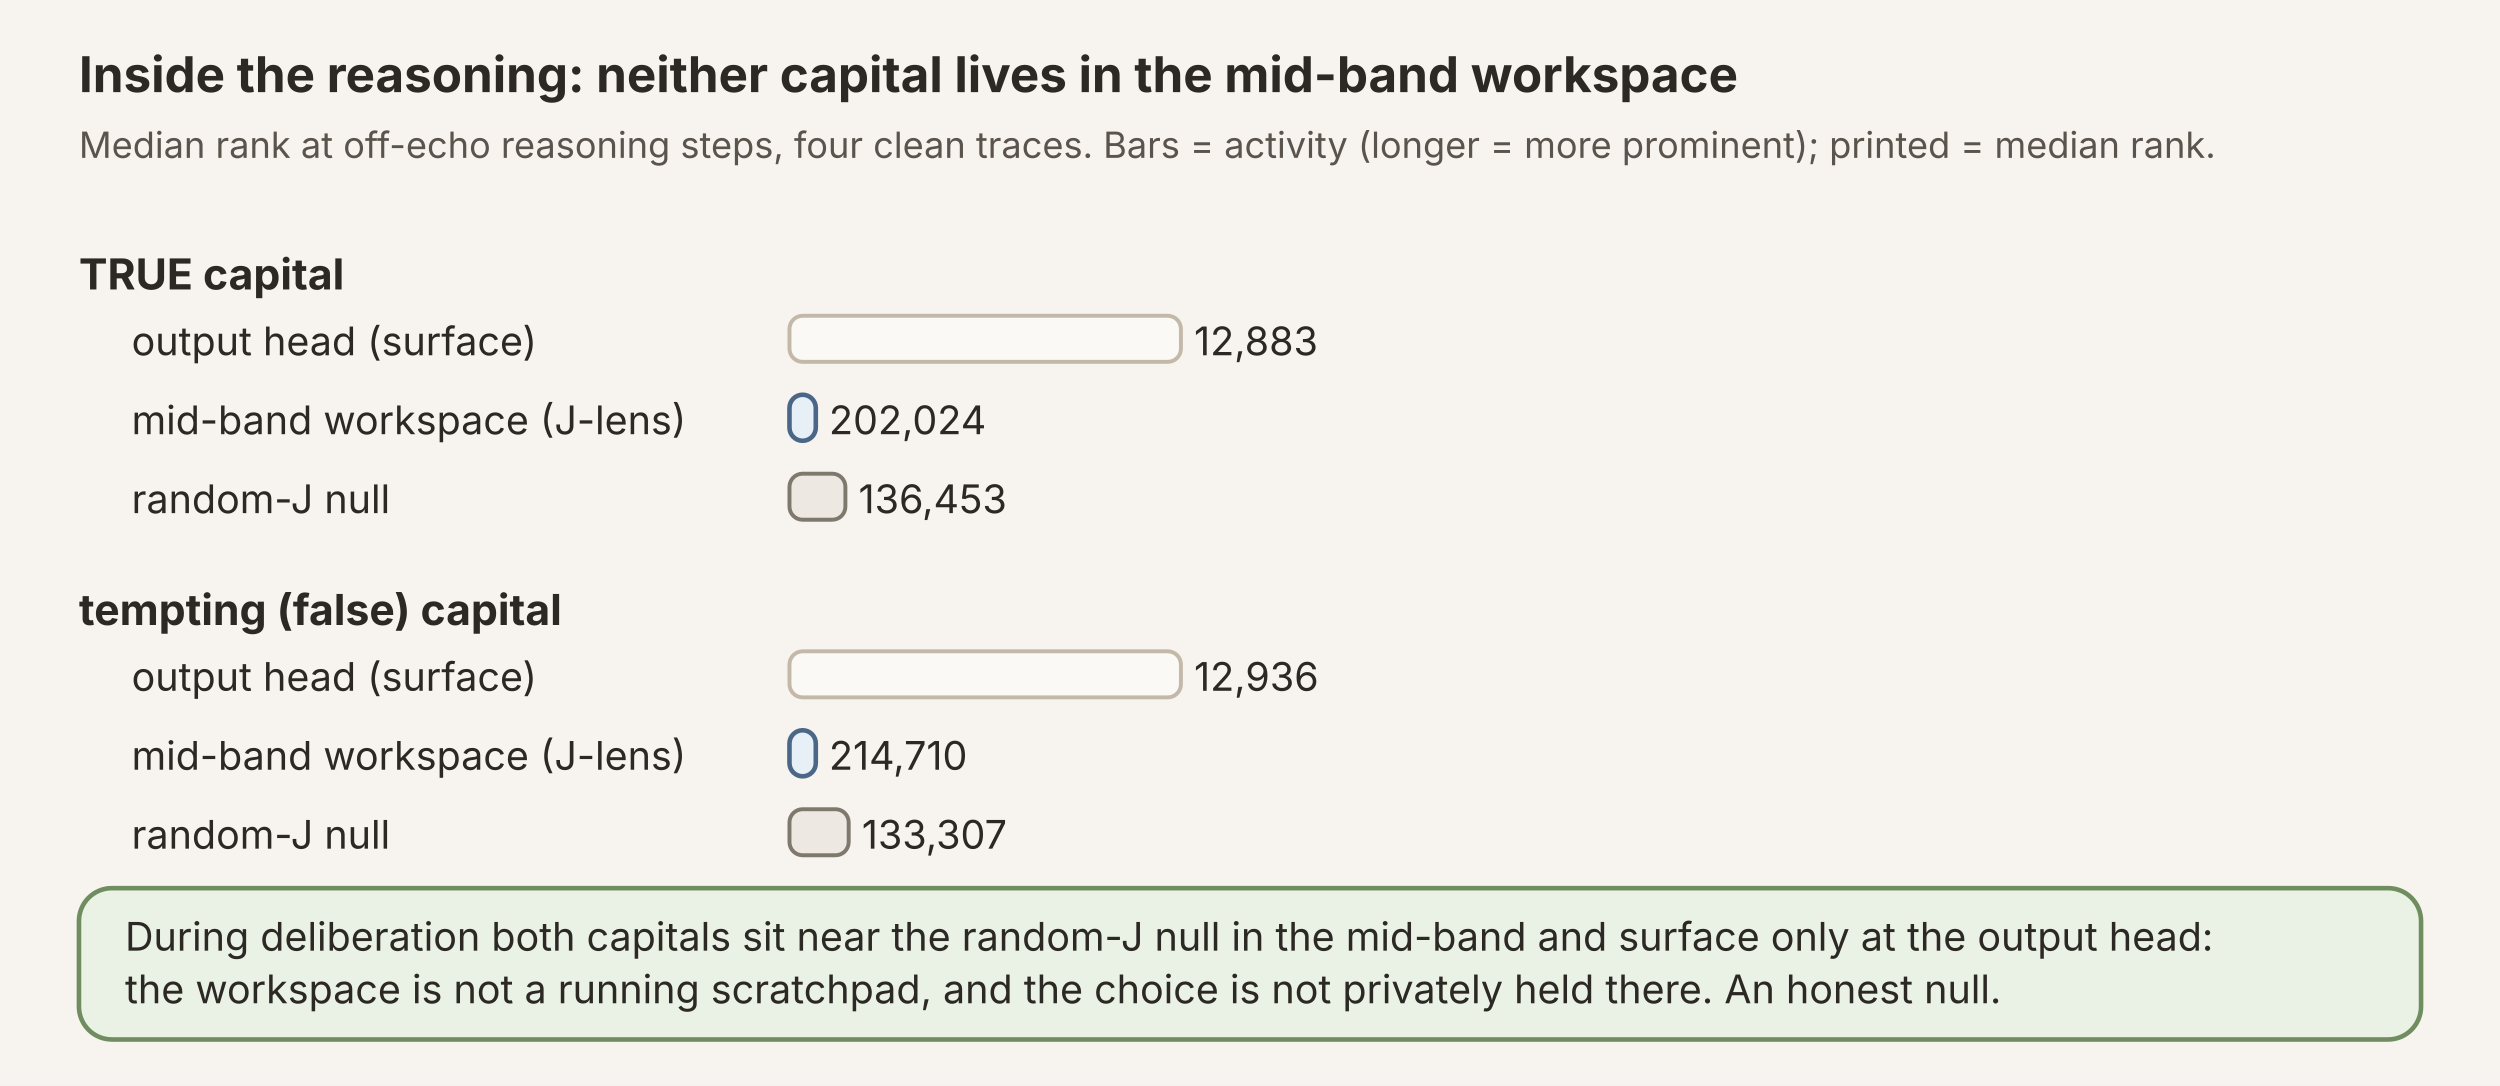
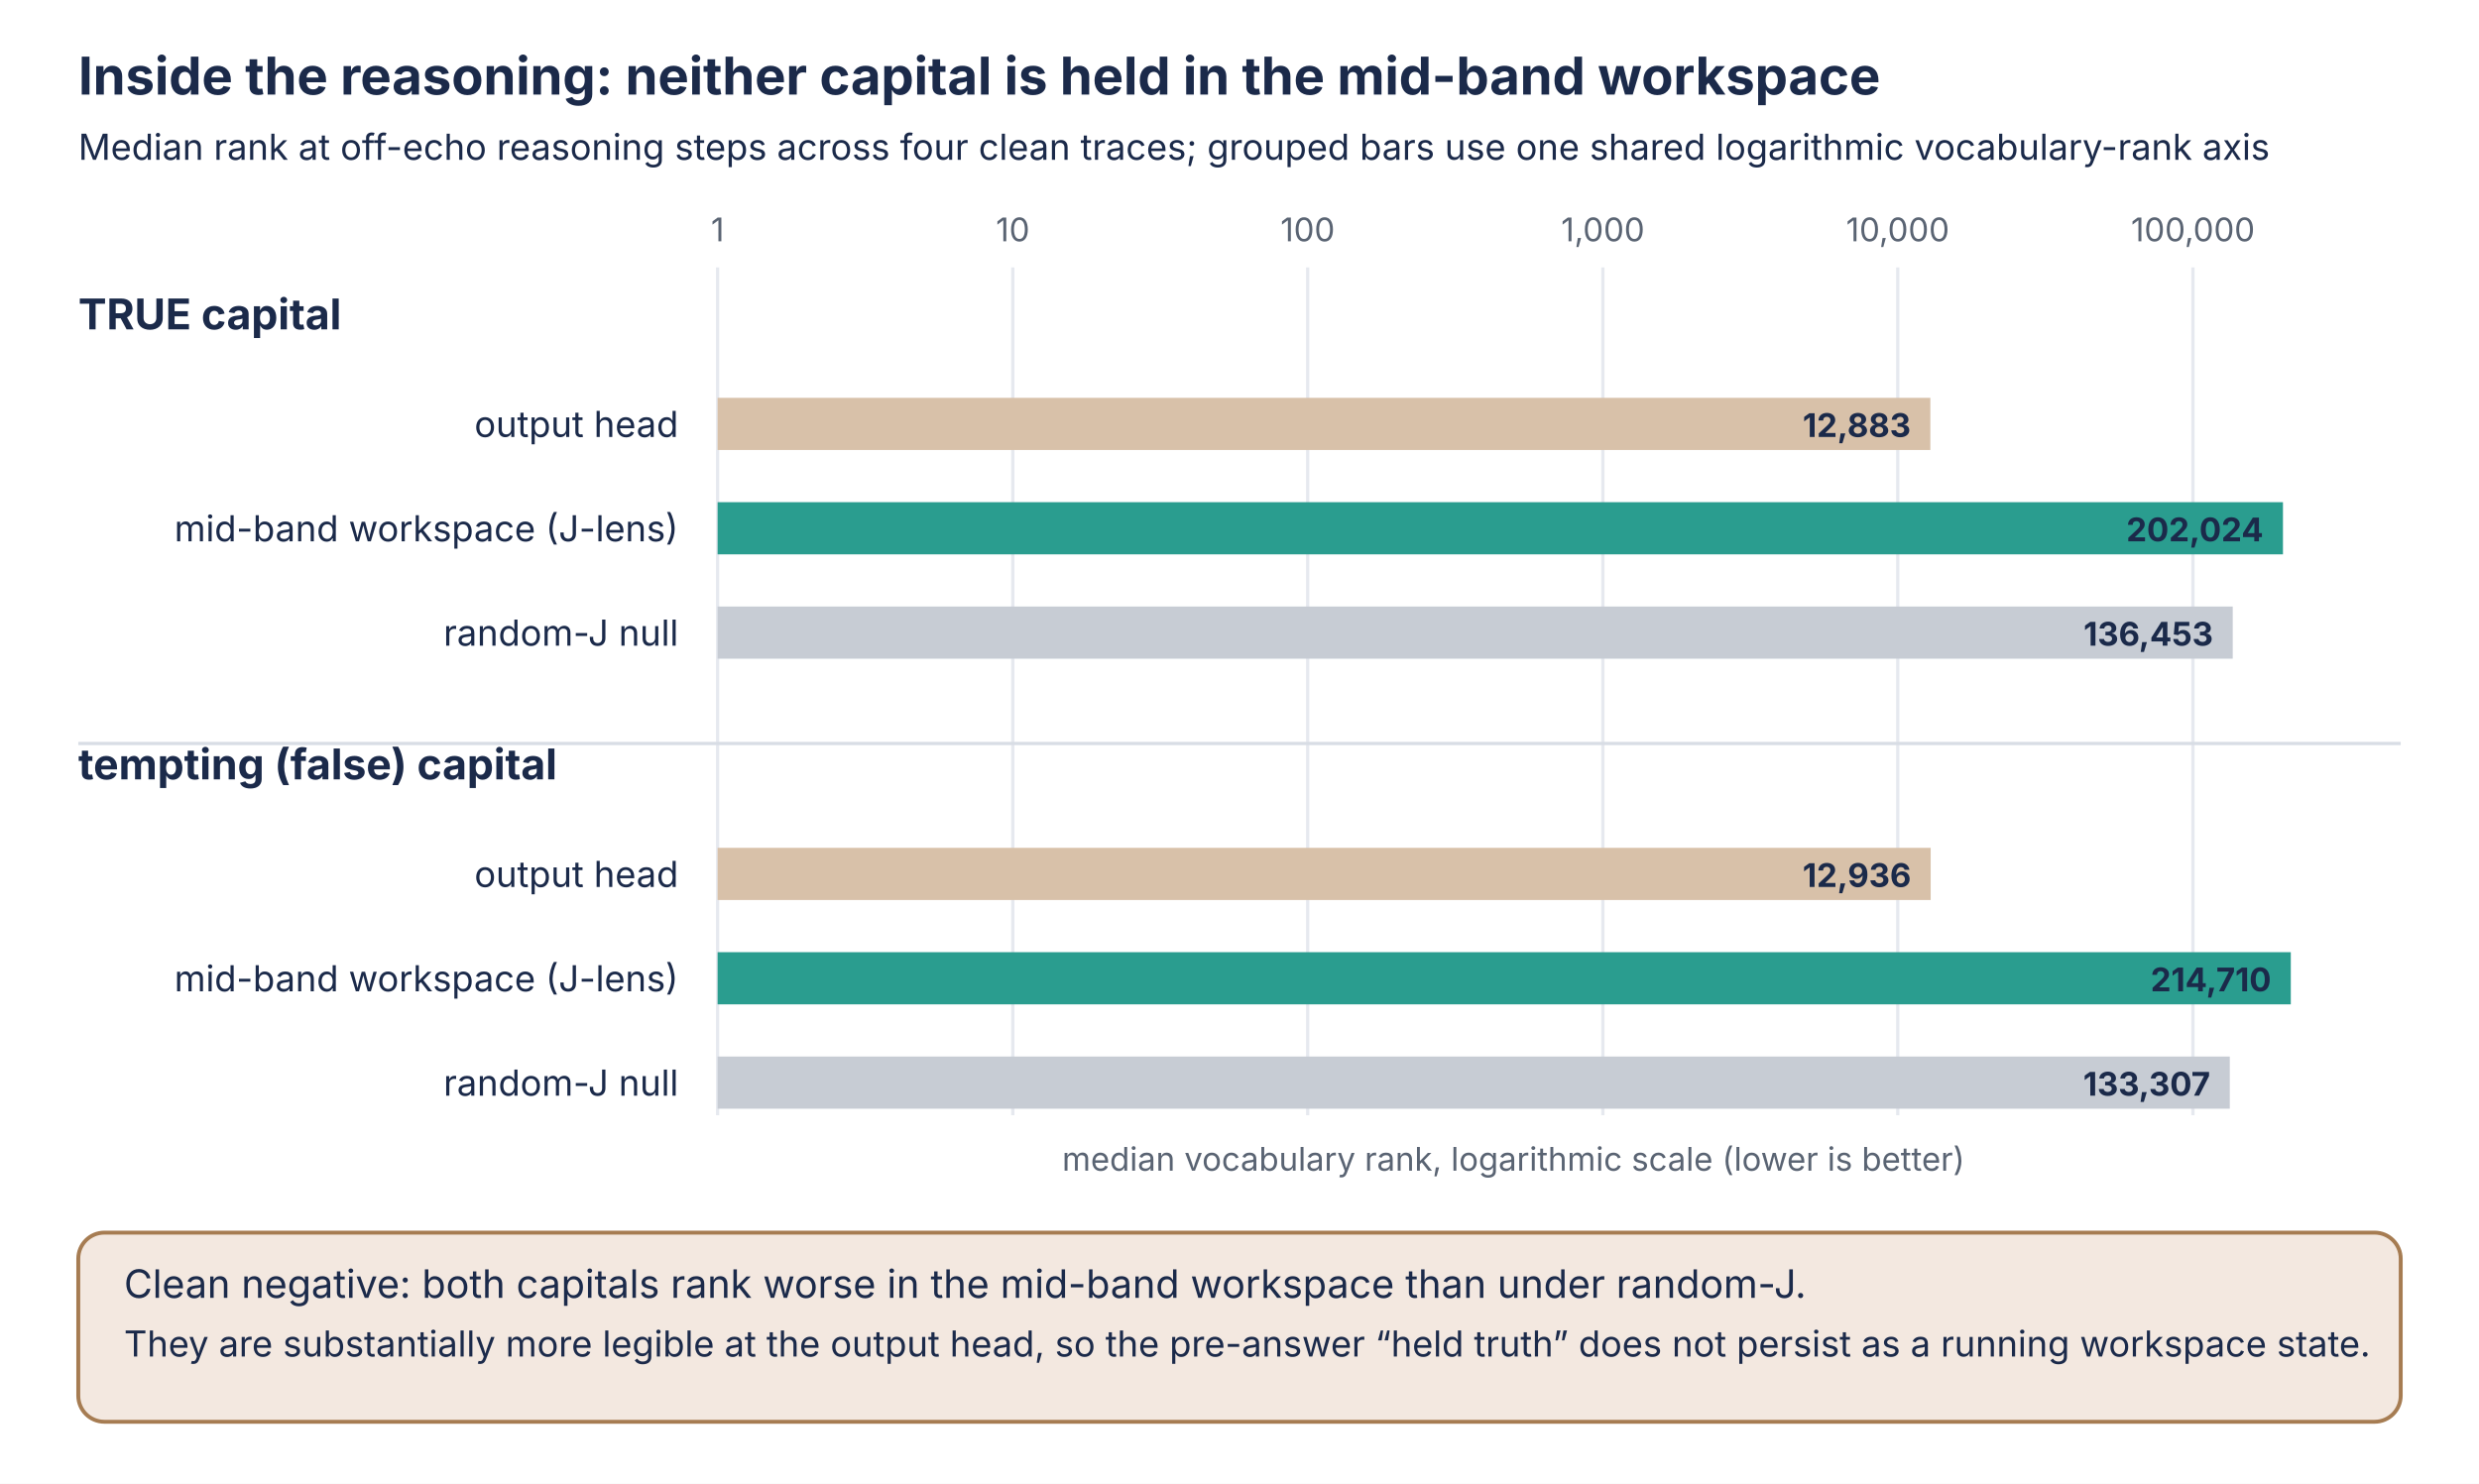
- <svg xmlns="http://www.w3.org/2000/svg" width="760" height="330" viewBox="0 0 760 330" role="img" aria-labelledby="tPKS dPKS">
-   <rect width="100%" height="100%" fill="#F7F4F0" />
-   <style>.t{font-family:Inter,Arial,Helvetica,sans-serif;fill:#2C2924}.title{font-size:15px;font-weight:700}.h{font-size:13px;font-weight:700}.s{font-size:12px}.m{font-size:11px;fill:#5A544C}.selfbar{fill:#E8F0F7;stroke:#4B6787;stroke-width:1.4}.otherbar{fill:#EDE8E1;stroke:#7F786D;stroke-width:1.2}.win{fill:#EAF1E5;stroke:#6F8D5E;stroke-width:1.4}.humand{fill:#F3E8E0;stroke:#A67C52;stroke-width:1.4}.card{fill:#FBF9F6;stroke:#C4B8A8;stroke-width:1.2}</style>
-   <text x="24" y="28" class="t title">Inside the reasoning: neither capital lives in the mid-band workspace</text>
-   <text x="24" y="48" class="t m">Median rank at off-echo reasoning steps, four clean traces. Bars = activity (longer = more prominent); printed = median rank.</text>
-   <text x="24" y="88" class="t h">TRUE capital</text>
-   <text x="40" y="108" class="t s">output head (surface)</text>
-   <rect x="240" y="96" width="119" height="14" rx="4" class="card" />
-   <text x="363" y="108" class="t s">12,883</text>
-   <text x="40" y="132" class="t s">mid-band workspace (J-lens)</text>
-   <rect x="240" y="120" width="8" height="14" rx="4" class="selfbar" />
-   <text x="252" y="132" class="t s">202,024</text>
-   <text x="40" y="156" class="t s">random-J null</text>
-   <rect x="240" y="144" width="17" height="14" rx="4" class="otherbar" />
-   <text x="261" y="156" class="t s">136,453</text>
-   <text x="24" y="190" class="t h">tempting (false) capital</text>
-   <text x="40" y="210" class="t s">output head (surface)</text>
-   <rect x="240" y="198" width="119" height="14" rx="4" class="card" />
-   <text x="363" y="210" class="t s">12,936</text>
-   <text x="40" y="234" class="t s">mid-band workspace (J-lens)</text>
-   <rect x="240" y="222" width="8" height="14" rx="4" class="selfbar" />
-   <text x="252" y="234" class="t s">214,710</text>
-   <text x="40" y="258" class="t s">random-J null</text>
-   <rect x="240" y="246" width="18" height="14" rx="4" class="otherbar" />
-   <text x="262" y="258" class="t s">133,307</text>
-   <rect x="24" y="270" width="712" height="46" rx="10" class="win" />
-   <text x="38" y="289" class="t s">During deliberation both capitals sit near the random-J null in the mid-band and surface only at the output head:</text>
-   <text x="38" y="305" class="t s">the workspace is not a running scratchpad, and the choice is not privately held there. An honest null.</text>
+ <svg xmlns="http://www.w3.org/2000/svg" width="760" height="455" viewBox="0 0 760 455" role="img" aria-labelledby="title desc">
+   <style>
+ .text{font-family:Inter,Arial,Helvetica,sans-serif;fill:#1B2A4A}
+ .title{font-size:16px;font-weight:700}.subtitle{font-size:11px}
+ .axis{font-size:10px;fill:#5A6473}.group{font-size:13px;font-weight:700}
+ .label{font-size:11px}.value{font-size:10px;font-weight:700}
+ .note{font-size:12px}
+ </style>
+   <rect width="760" height="455" fill="#FFFFFF" />
+   <text x="24" y="29" class="text title">Inside the reasoning: neither capital is held in the mid-band workspace</text>
+   <text x="24" y="49" class="text subtitle">Median rank at off-echo reasoning steps across four clean traces; grouped bars use one shared logarithmic vocabulary-rank axis</text>
+   <line x1="220.0" y1="82" x2="220.0" y2="342" stroke="#E6E9EF" stroke-width="1" />
+   <text x="220.0" y="74" class="text axis" text-anchor="middle">1</text>
+   <line x1="310.5" y1="82" x2="310.5" y2="342" stroke="#E6E9EF" stroke-width="1" />
+   <text x="310.5" y="74" class="text axis" text-anchor="middle">10</text>
+   <line x1="400.9" y1="82" x2="400.9" y2="342" stroke="#E6E9EF" stroke-width="1" />
+   <text x="400.9" y="74" class="text axis" text-anchor="middle">100</text>
+   <line x1="491.4" y1="82" x2="491.4" y2="342" stroke="#E6E9EF" stroke-width="1" />
+   <text x="491.4" y="74" class="text axis" text-anchor="middle">1,000</text>
+   <line x1="581.8" y1="82" x2="581.8" y2="342" stroke="#E6E9EF" stroke-width="1" />
+   <text x="581.8" y="74" class="text axis" text-anchor="middle">10,000</text>
+   <line x1="672.3" y1="82" x2="672.3" y2="342" stroke="#E6E9EF" stroke-width="1" />
+   <text x="672.3" y="74" class="text axis" text-anchor="middle">100,000</text>
+   <text x="24" y="101" class="text group">TRUE capital</text>
+   <text x="208" y="134" class="text label" text-anchor="end">output head</text>
+   <rect x="220" y="122" width="371.8" height="16" fill="#D8C1A9" />
+   <text x="585.8" y="134" class="text value" text-anchor="end">12,883</text>
+   <text x="208" y="166" class="text label" text-anchor="end">mid-band workspace (J-lens)</text>
+   <rect x="220" y="154" width="479.9" height="16" fill="#2A9D8F" />
+   <text x="693.9" y="166" class="text value" text-anchor="end">202,024</text>
+   <text x="208" y="198" class="text label" text-anchor="end">random-J null</text>
+   <rect x="220" y="186" width="464.5" height="16" fill="#C7CCD4" />
+   <text x="678.5" y="198" class="text value" text-anchor="end">136,453</text>
+   <text x="24" y="239" class="text group">tempting (false) capital</text>
+   <text x="208" y="272" class="text label" text-anchor="end">output head</text>
+   <rect x="220" y="260" width="371.9" height="16" fill="#D8C1A9" />
+   <text x="585.9" y="272" class="text value" text-anchor="end">12,936</text>
+   <text x="208" y="304" class="text label" text-anchor="end">mid-band workspace (J-lens)</text>
+   <rect x="220" y="292" width="482.3" height="16" fill="#2A9D8F" />
+   <text x="696.3" y="304" class="text value" text-anchor="end">214,710</text>
+   <text x="208" y="336" class="text label" text-anchor="end">random-J null</text>
+   <rect x="220" y="324" width="463.6" height="16" fill="#C7CCD4" />
+   <text x="677.6" y="336" class="text value" text-anchor="end">133,307</text>
+   <line x1="24" y1="228" x2="736" y2="228" stroke="#D8DDE5" />
+   <text x="464" y="359" class="text axis" text-anchor="middle">median vocabulary rank, logarithmic scale (lower is better)</text>
+   <rect x="24" y="378" width="712" height="58" rx="8" fill="#F3E8E0" stroke="#A67C52" stroke-width="1.2" />
+   <text x="38" y="398" class="text note">Clean negative: both capitals rank worse in the mid-band workspace than under random-J.</text>
+   <text x="38" y="416" class="text subtitle">They are substantially more legible at the output head, so the pre-answer “held truth” does not persist as a running workspace state.</text>
</svg>
